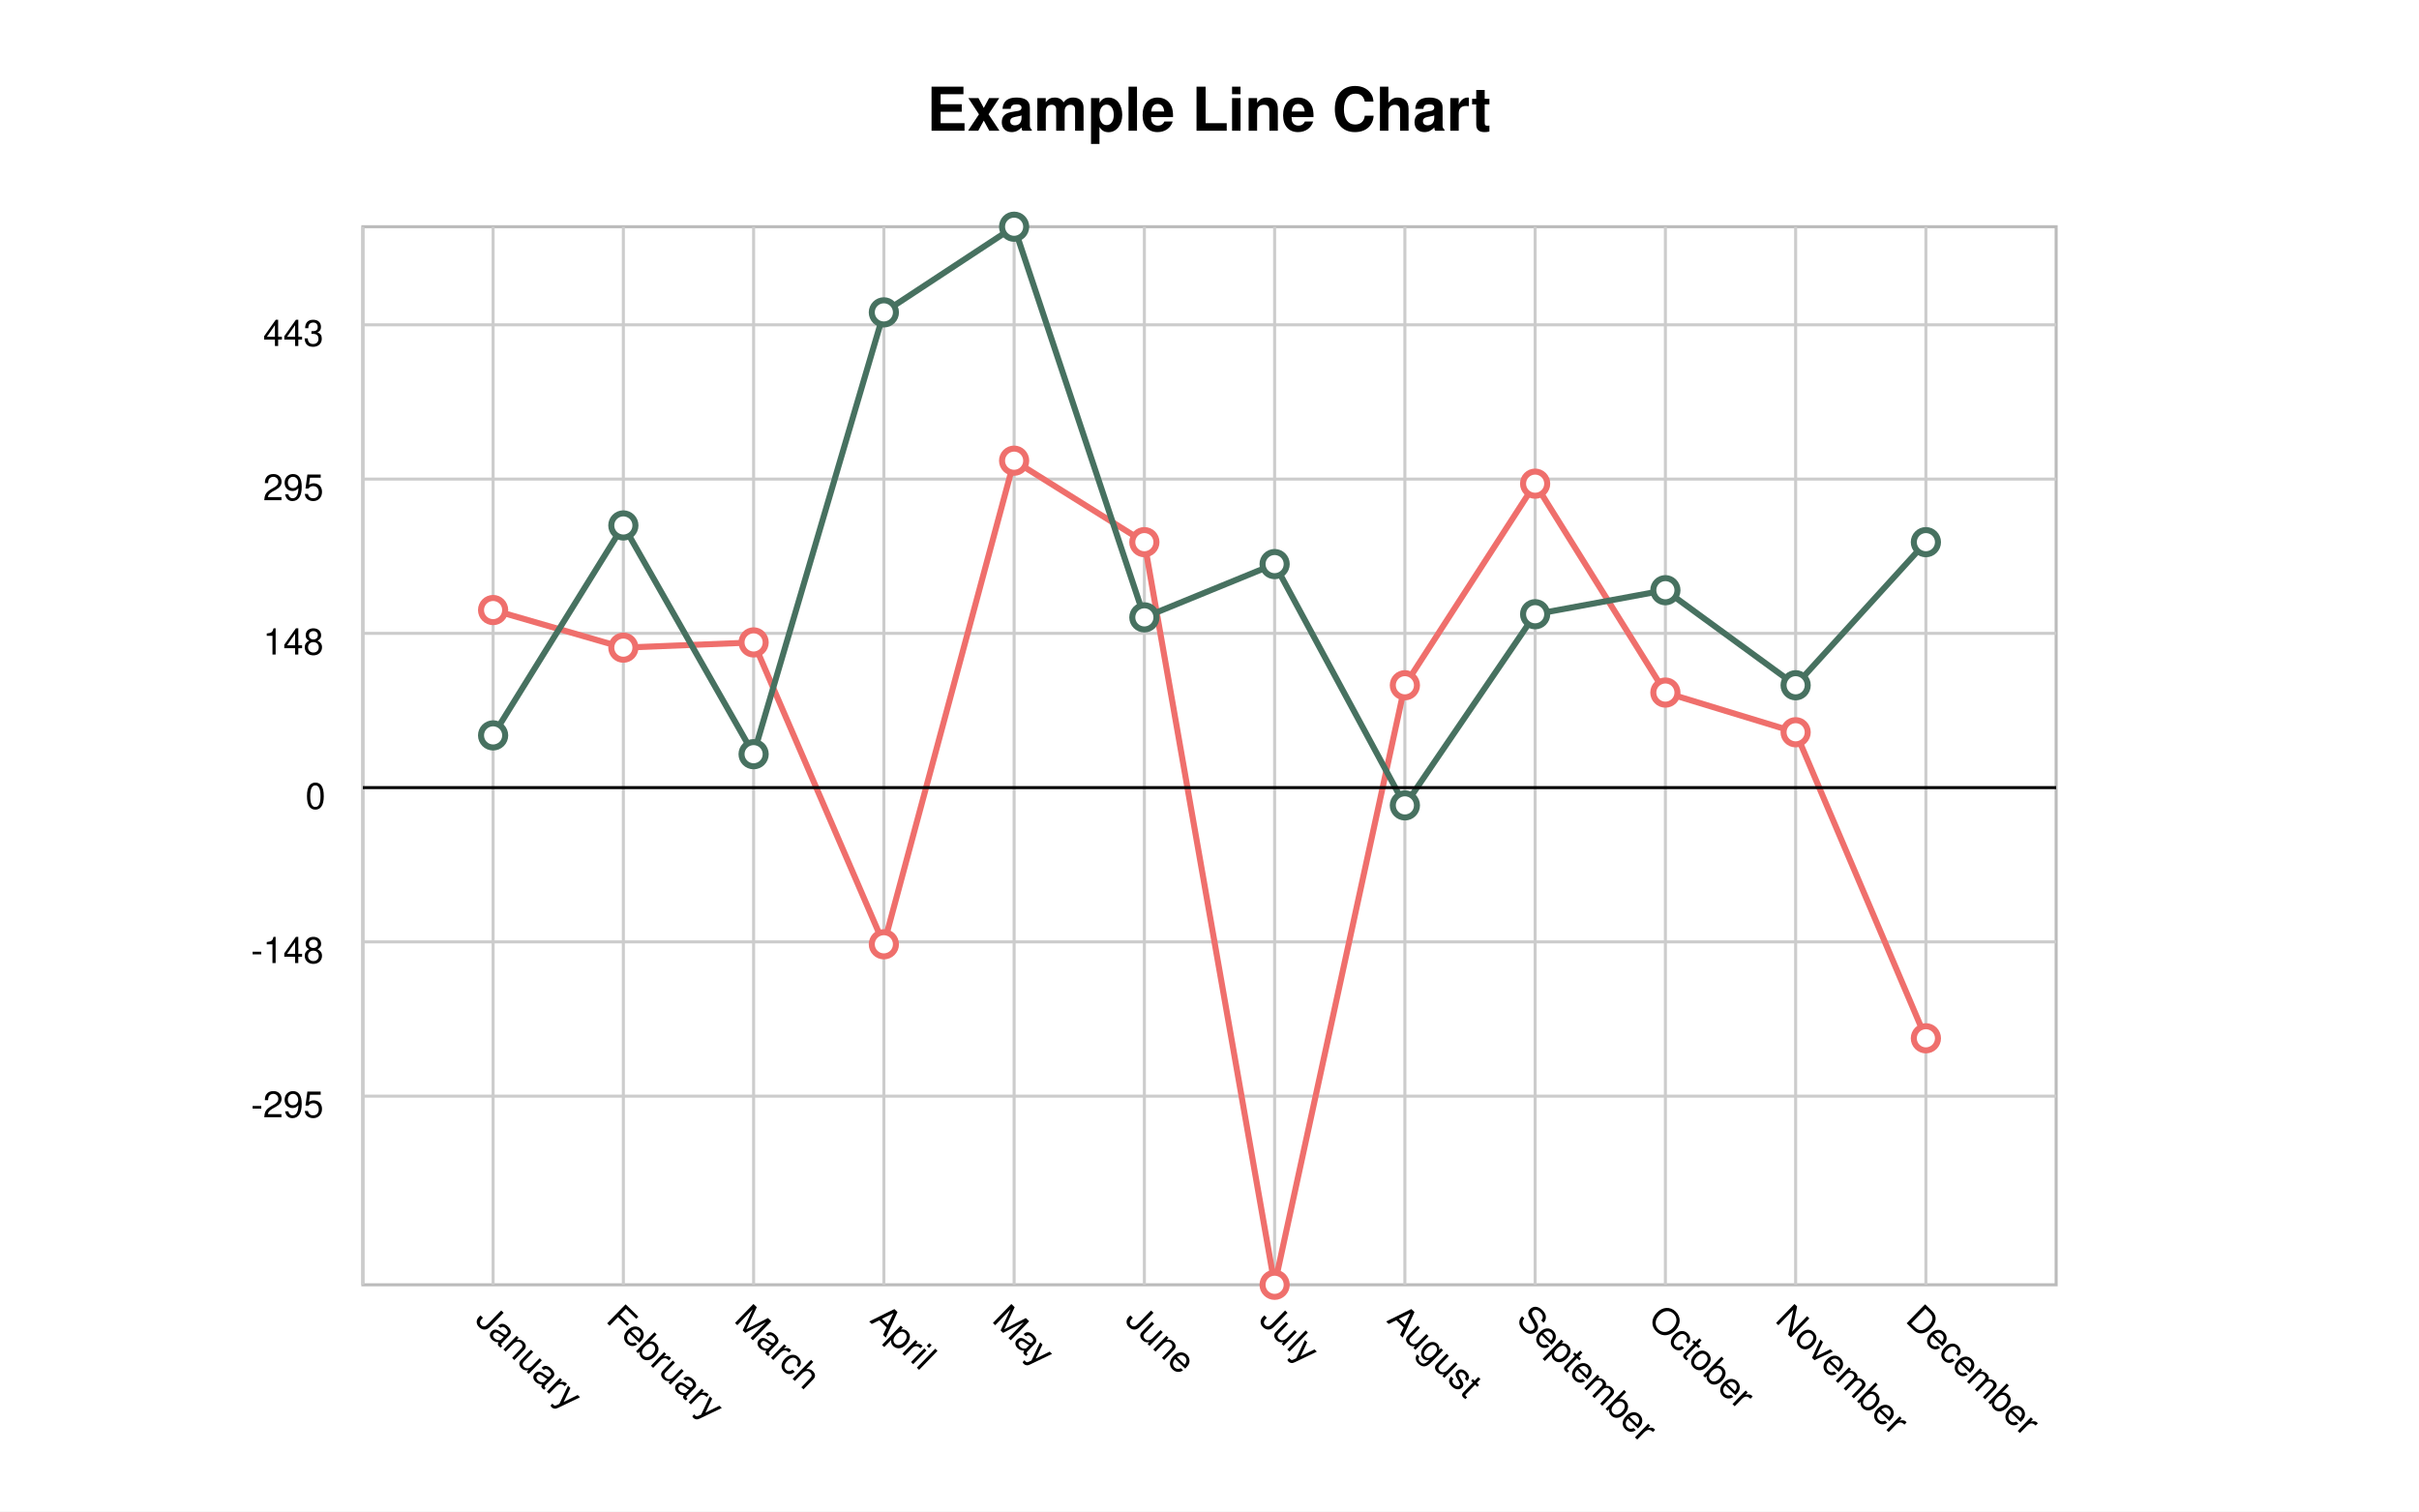
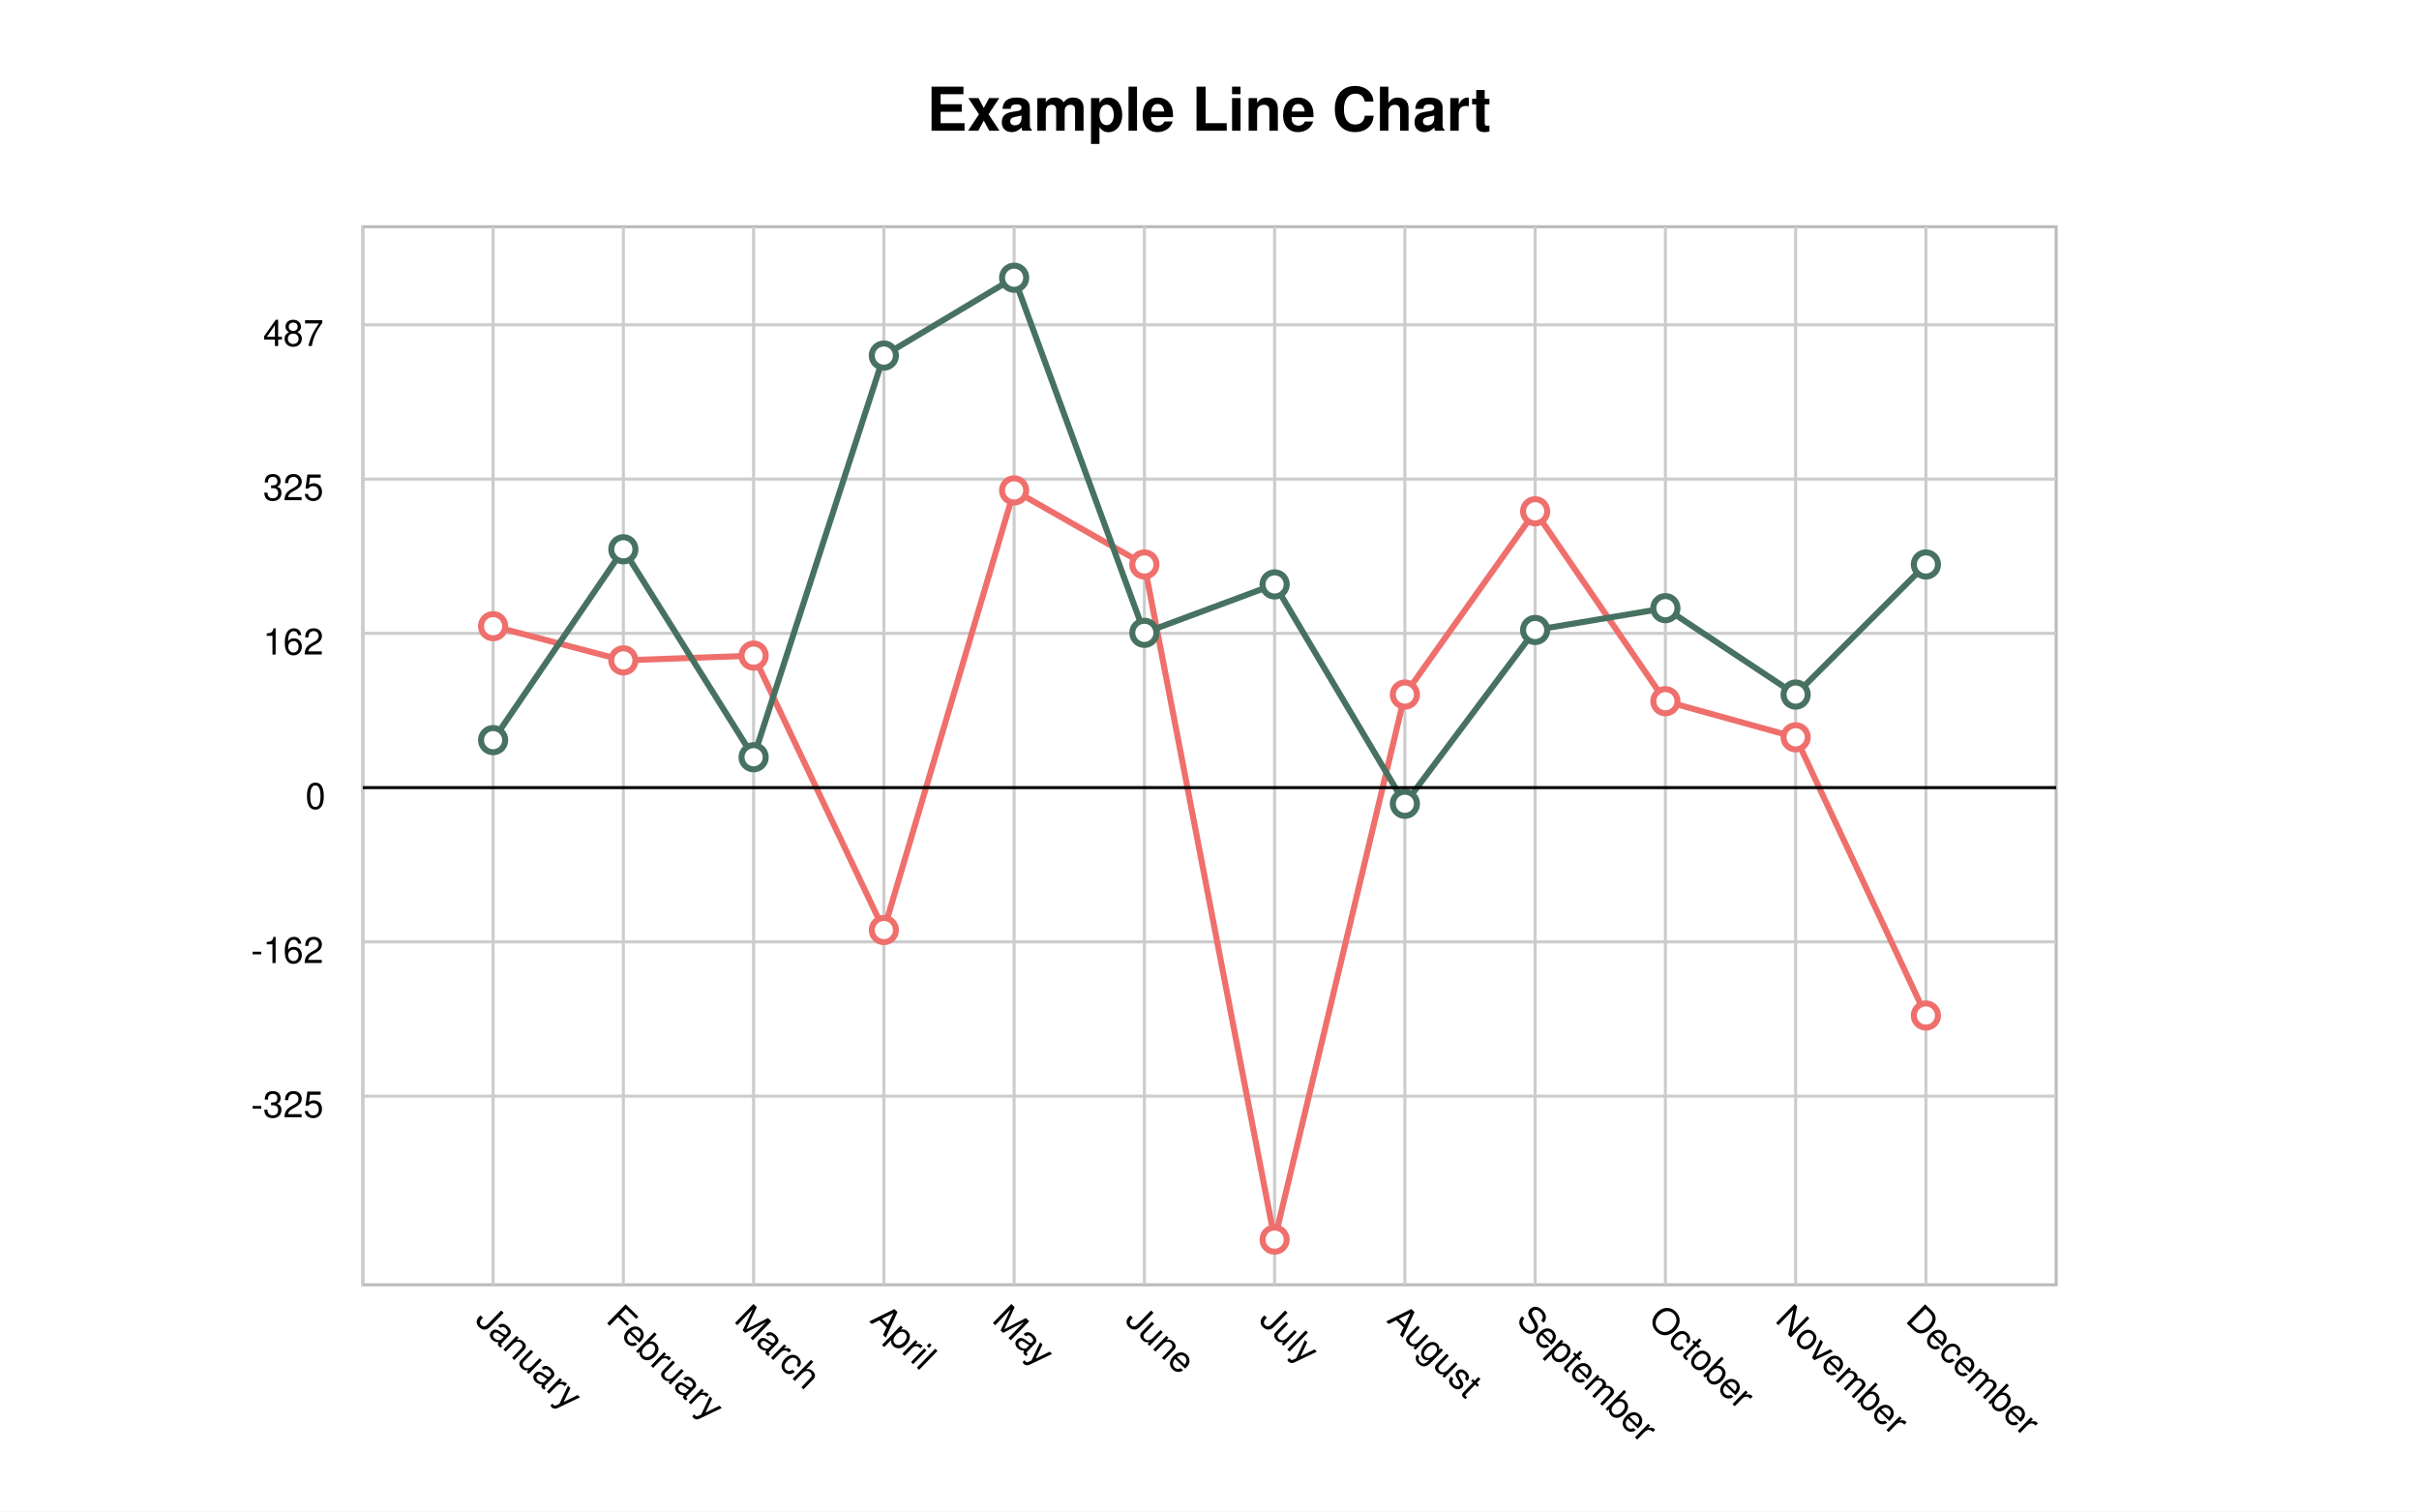
<svg xmlns="http://www.w3.org/2000/svg" width="800" height="500" viewBox="0 0 800 500">
  <path fill="white" d="M0 0 h800 v500 h-800 v-500Z" />
  <g class="plot">
    <path d="M120.0 75.0 h560.0 v350.0 h-560.0 v-350.0Z" fill="white" stroke="#bbb" />
    <g x1="120.0" y1="75.0" transform="translate(120.0, 75.0)" class="plot-grid">
      <path stroke="#ccc" d="M0.0 0 v350.0z M43.077 0 v350.0z M86.154 0 v350.0z M129.231 0 v350.0z M172.308 0 v350.0z M215.385 0 v350.0z M258.462 0 v350.0z M301.538 0 v350.0z M344.615 0 v350.0z M387.692 0 v350.0z M430.769 0 v350.0z M473.846 0 v350.0z M516.923 0 v350.0z M0 134.508 h560.0z M0 83.478 h560.0z M0 32.448 h560.0z M0 236.568 h560.0z M0 287.598 h560.0z" />
    </g>
  </g>
  <g transform="rotate(180, 400.0, 250.0) translate(163.0769, 239.462)">
    <g fill="white" stroke="#EF6F6C" stroke-width="2">
-       <path d="M0.0 -82.922 L43.077 18.312 L86.154 31.441 L129.231 100.543 L172.308 33.86 L215.385 -164.462 L258.462 81.194 L301.538 108.144 L344.615 -51.826 L387.692 48.026 L430.769 46.298 L473.846 58.736" fill="none" />
-       <circle cx="0.0" cy="-82.922" r="4" />
-       <circle cx="43.077" cy="18.312" r="4" />
-       <circle cx="86.154" cy="31.441" r="4" />
-       <circle cx="129.231" cy="100.543" r="4" />
-       <circle cx="172.308" cy="33.86" r="4" />
-       <circle cx="215.385" cy="-164.462" r="4" />
-       <circle cx="258.462" cy="81.194" r="4" />
-       <circle cx="301.538" cy="108.144" r="4" />
-       <circle cx="344.615" cy="-51.826" r="4" />
-       <circle cx="387.692" cy="48.026" r="4" />
-       <circle cx="430.769" cy="46.298" r="4" />
-       <circle cx="473.846" cy="58.736" r="4" />
+       <path d="M0.0 -75.384 L43.077 16.647 L86.154 28.583 L129.231 91.403 L172.308 30.782 L215.385 -149.511 L258.462 73.813 L301.538 98.313 L344.615 -47.115 L387.692 43.66 L430.769 42.089 L473.846 53.397" fill="none" />
+       <circle cx="0.0" cy="-75.384" r="4" />
+       <circle cx="43.077" cy="16.647" r="4" />
+       <circle cx="86.154" cy="28.583" r="4" />
+       <circle cx="129.231" cy="91.403" r="4" />
+       <circle cx="172.308" cy="30.782" r="4" />
+       <circle cx="215.385" cy="-149.511" r="4" />
+       <circle cx="258.462" cy="73.813" r="4" />
+       <circle cx="301.538" cy="98.313" r="4" />
+       <circle cx="344.615" cy="-47.115" r="4" />
+       <circle cx="387.692" cy="43.66" r="4" />
+       <circle cx="430.769" cy="42.089" r="4" />
+       <circle cx="473.846" cy="53.397" r="4" />
    </g>
    <g fill="white" stroke="#477160" stroke-width="2">
-       <path d="M0.0 81.194 L43.077 33.86 L86.154 65.301 L129.231 57.354 L172.308 -5.874 L215.385 73.939 L258.462 56.318 L301.538 185.538 L344.615 157.206 L387.692 11.056 L430.769 86.723 L473.846 17.275" fill="none" />
-       <circle cx="0.0" cy="81.194" r="4" />
-       <circle cx="43.077" cy="33.86" r="4" />
-       <circle cx="86.154" cy="65.301" r="4" />
-       <circle cx="129.231" cy="57.354" r="4" />
-       <circle cx="172.308" cy="-5.874" r="4" />
-       <circle cx="215.385" cy="73.939" r="4" />
-       <circle cx="258.462" cy="56.318" r="4" />
-       <circle cx="301.538" cy="185.538" r="4" />
-       <circle cx="344.615" cy="157.206" r="4" />
-       <circle cx="387.692" cy="11.056" r="4" />
-       <circle cx="430.769" cy="86.723" r="4" />
-       <circle cx="473.846" cy="17.275" r="4" />
+       <path d="M0.0 73.813 L43.077 30.782 L86.154 59.365 L129.231 52.14 L172.308 -5.34 L215.385 67.217 L258.462 51.198 L301.538 168.671 L344.615 142.915 L387.692 10.051 L430.769 78.839 L473.846 15.705" fill="none" />
+       <circle cx="0.0" cy="73.813" r="4" />
+       <circle cx="43.077" cy="30.782" r="4" />
+       <circle cx="86.154" cy="59.365" r="4" />
+       <circle cx="129.231" cy="52.14" r="4" />
+       <circle cx="172.308" cy="-5.34" r="4" />
+       <circle cx="215.385" cy="67.217" r="4" />
+       <circle cx="258.462" cy="51.198" r="4" />
+       <circle cx="301.538" cy="168.671" r="4" />
+       <circle cx="344.615" cy="142.915" r="4" />
+       <circle cx="387.692" cy="10.051" r="4" />
+       <circle cx="430.769" cy="78.839" r="4" />
+       <circle cx="473.846" cy="15.705" r="4" />
    </g>
  </g>
  <path d="M120.0 260.538 h560.0z" stroke="black" />
  <g>
    <g class="x-axis" transform="translate(120.0, 12)">
      <g font-size="12" font-family="Helvetica">
        <text x="43.077" y="425.0" transform="translate(-6.285714, 0) rotate(44.11462, 43.07692, 425.0)">
          January
        </text>
        <text x="86.154" y="425.0" transform="translate(-6.125, 0) rotate(44.11462, 86.15385, 425.0)">
          February
        </text>
        <text x="129.231" y="425.0" transform="translate(-6.8, 0) rotate(44.11462, 129.2308, 425.0)">
          March
        </text>
        <text x="172.308" y="425.0" transform="translate(-5.0, 0) rotate(44.11462, 172.3077, 425.0)">
          April
        </text>
        <text x="215.385" y="425.0" transform="translate(-7.666667, 0) rotate(44.11462, 215.3846, 425.0)">
          May
        </text>
        <text x="258.462" y="425.0" transform="translate(-6.75, 0) rotate(44.11462, 258.4615, 425.0)">
          June
        </text>
        <text x="301.538" y="425.0" transform="translate(-5.5, 0) rotate(44.11462, 301.5385, 425.0)">
          July
        </text>
        <text x="344.615" y="425.0" transform="translate(-6.333333, 0) rotate(44.11462, 344.6154, 425.0)">
          August
        </text>
        <text x="387.692" y="425.0" transform="translate(-6.666667, 0) rotate(44.11462, 387.6923, 425.0)">
          September
        </text>
        <text x="430.769" y="425.0" transform="translate(-6.142857, 0) rotate(44.11462, 430.7692, 425.0)">
          October
        </text>
        <text x="473.846" y="425.0" transform="translate(-7.125, 0) rotate(44.11462, 473.8462, 425.0)">
          November
        </text>
        <text x="516.923" y="425.0" transform="translate(-7.125, 0) rotate(44.11462, 516.9231, 425.0)">
          December
        </text>
        <text x="560.0" y="425.0" transform="translate(-3.0, 0) rotate(44.11462, 560.0, 425.0)">
        </text>
      </g>
    </g>
    <g class="y-axis" transform="translate(120.0, 75.0)">
      <g font-size="12" font-family="Helvetica">
        <text x="0" y="32.448" transform="translate(-33, 7.0)">
-           443
+           487
        </text>
        <text x="0" y="83.478" transform="translate(-33, 7.0)">
-           295
+           325
        </text>
        <text x="0" y="134.508" transform="translate(-33, 7.0)">
-           148
+           162
        </text>
        <text x="0" y="236.568" transform="translate(-37, 7.0)">
-           -148
+           -162
        </text>
        <text x="0" y="287.598" transform="translate(-37, 7.0)">
-           -295
+           -325
        </text>
        <text x="0" y="185.538" transform="translate(-19, 7.0)">
          0
        </text>
      </g>
    </g>
  </g>
  <text transform="translate(-93.5, 5.75)" font-family="Helvetica" font-weight="bold" font-size="20" x="400.0" y="37.5">
    Example Line Chart
  </text>
</svg>
